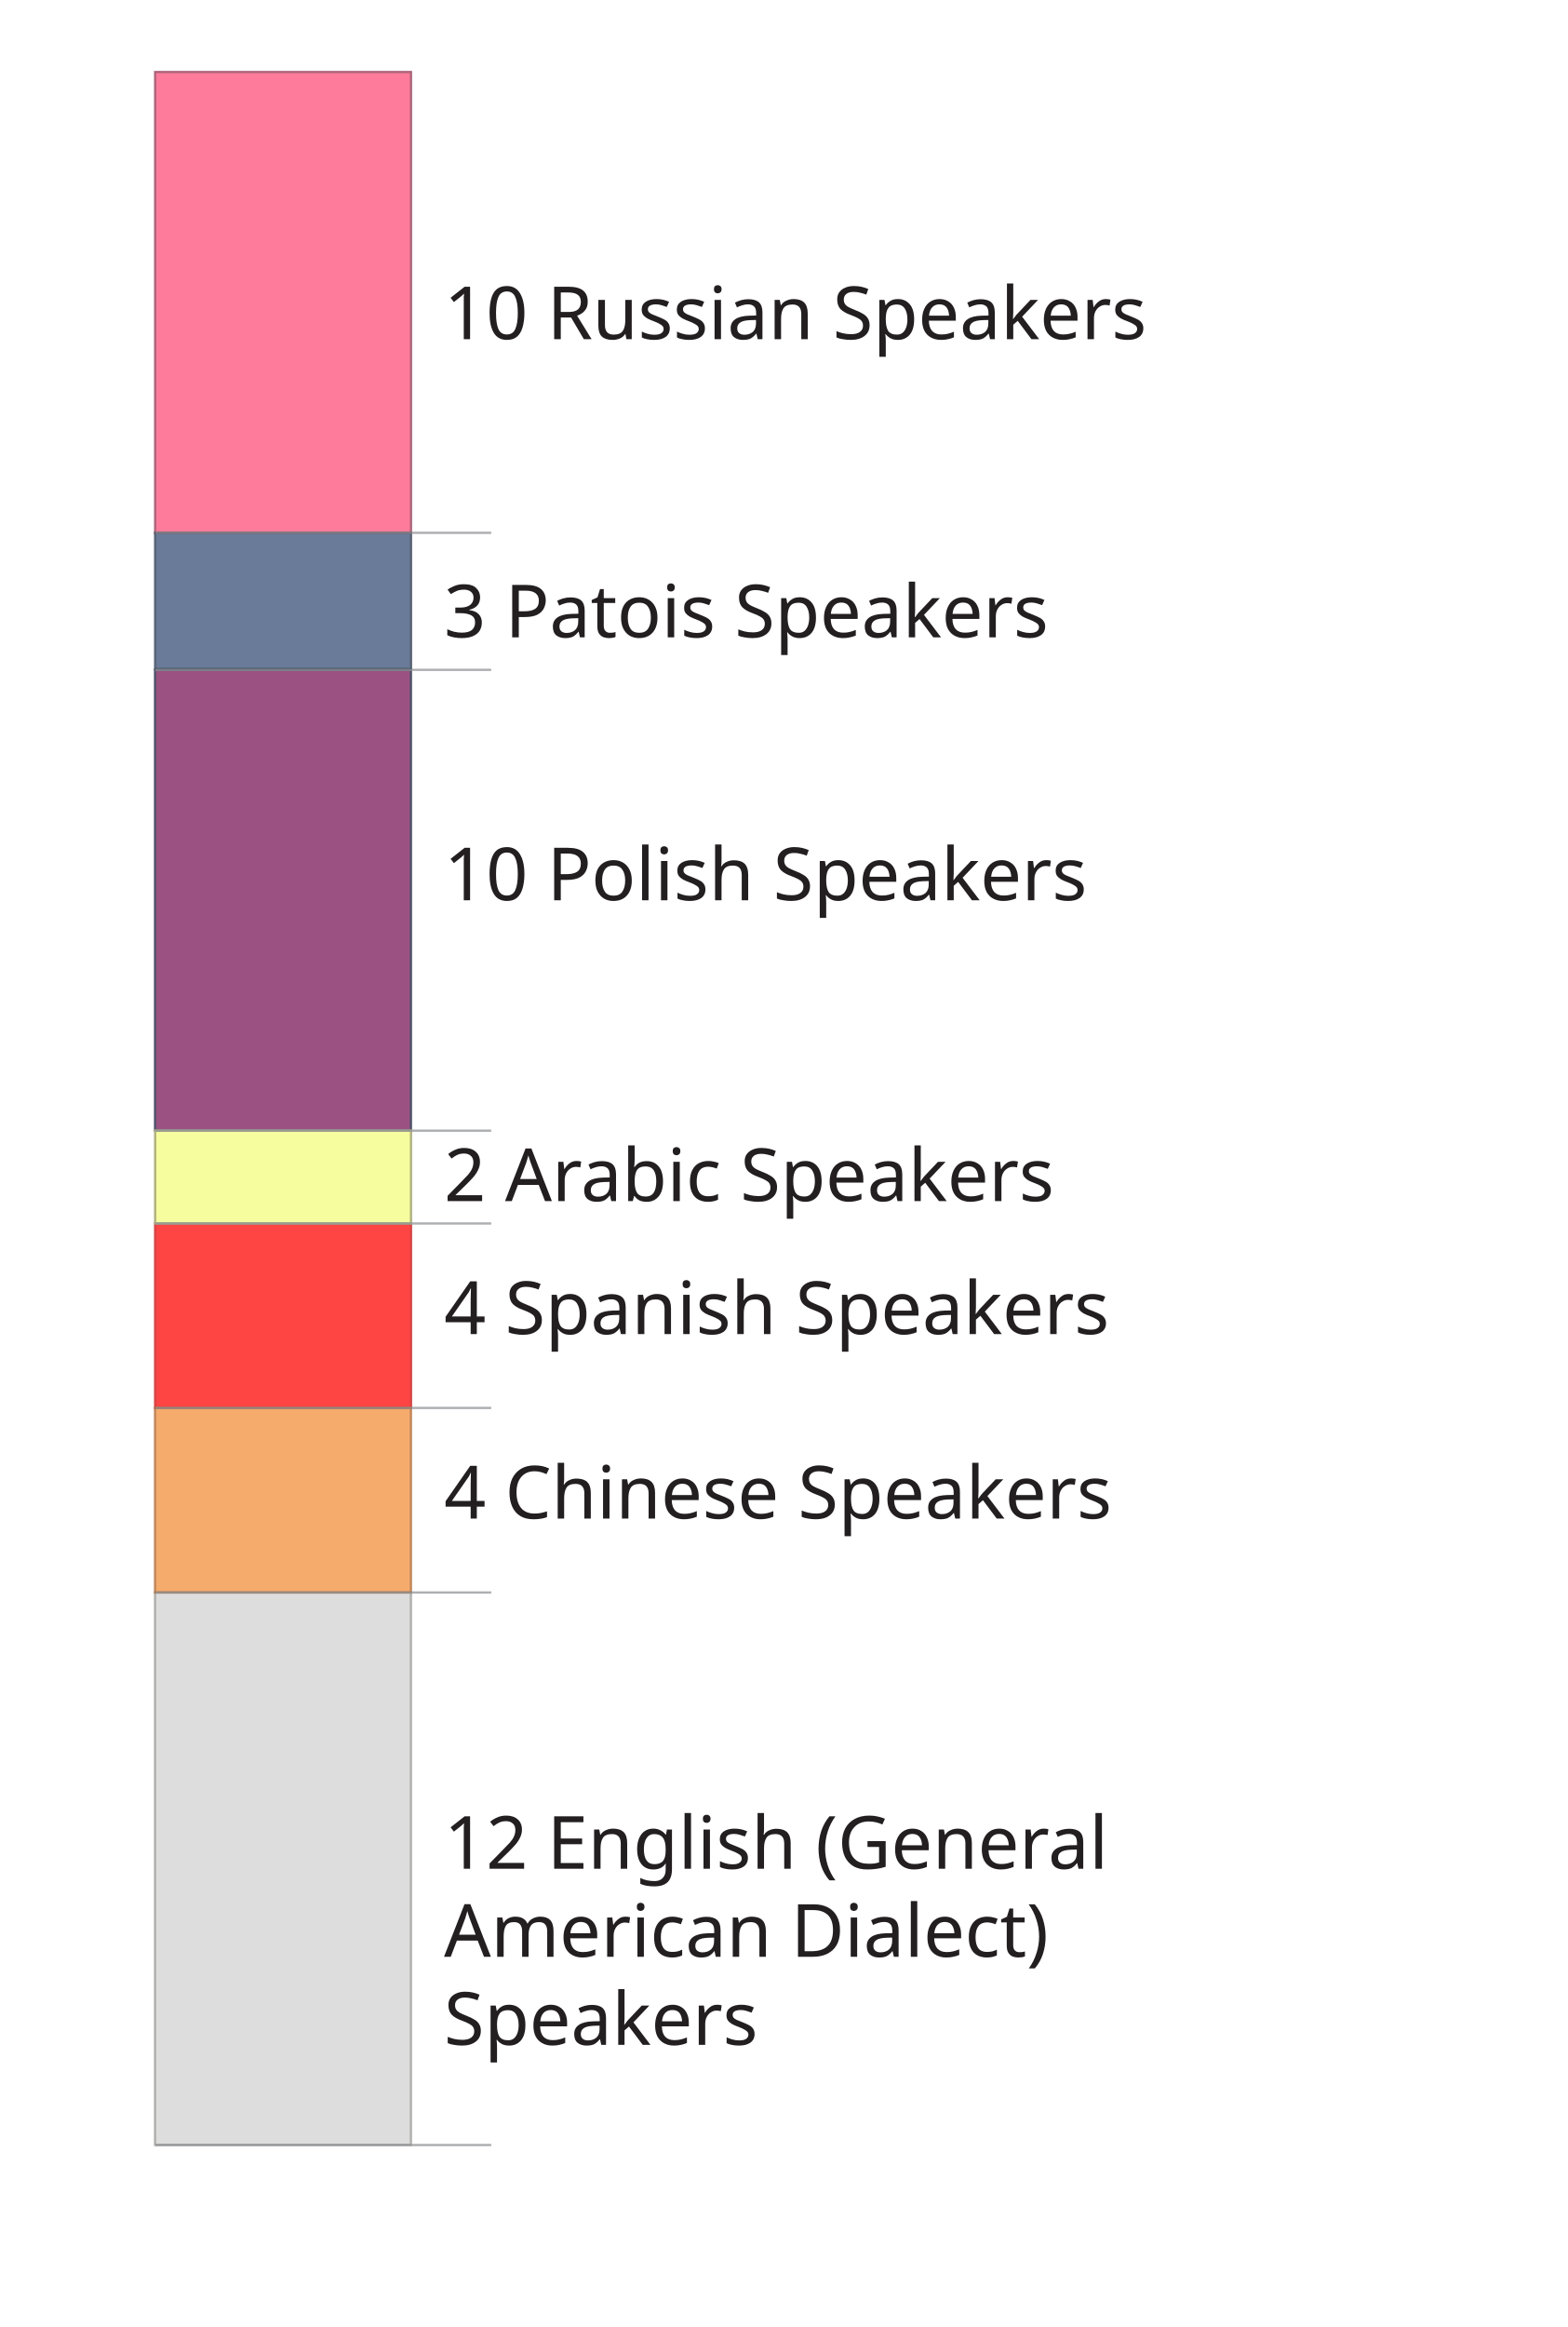
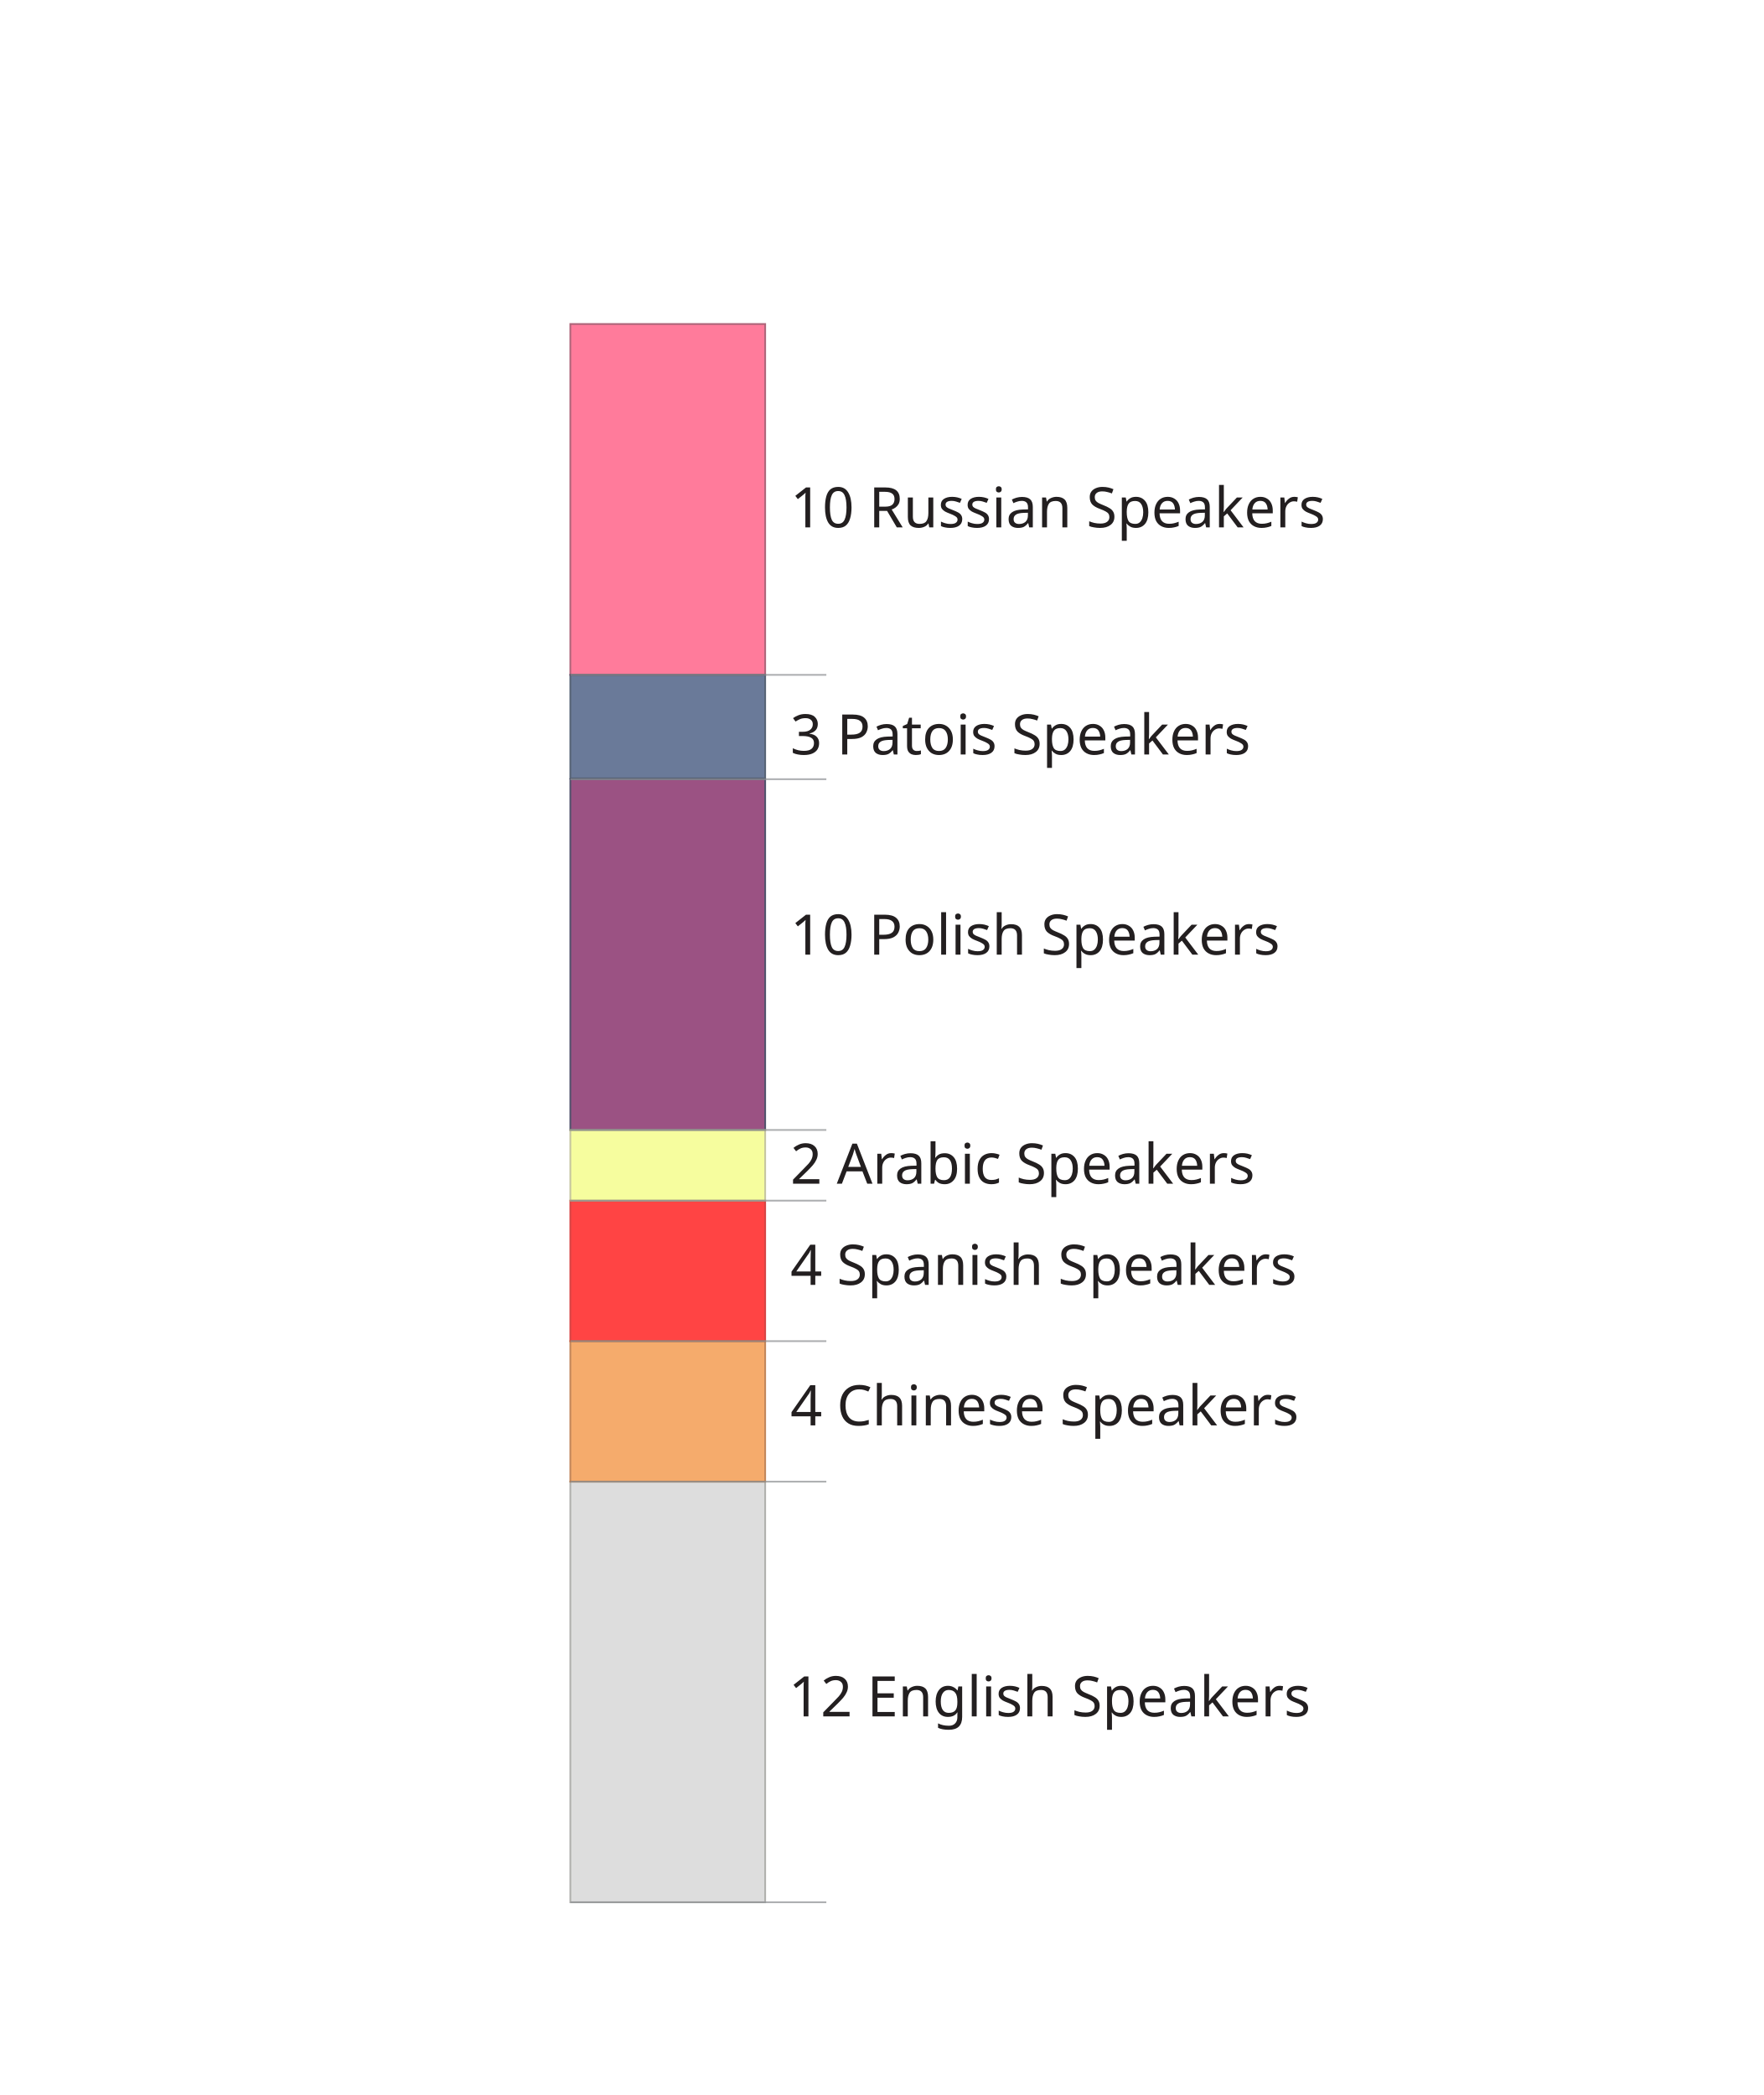
- <svg xmlns="http://www.w3.org/2000/svg" viewBox="0 0 170.99 253.7">
+ <svg xmlns="http://www.w3.org/2000/svg" viewBox="0 0 252.5 300">
  <g id="underlay">
-     <rect x="-595.09" y="-222.8" width="792" height="504" style="fill:none" />
+     <rect x="-576" y="-204" width="792" height="504" style="fill:none" />
  </g>
  <g id="barchart">
    <g id="rectangles">
-       <rect class="polish" data-name="polish" x="5.75" y="84.2" width="50.24" height="27.9" transform="translate(-67.29 129.02) rotate(-90)" style="fill:#7a1859;stroke:#17183b;stroke-miterlimit:10;stroke-width:0.25px;opacity:0.75" />
-       <rect class="russian" data-name="russian" x="5.75" y="19.03" width="50.24" height="27.9" transform="translate(-2.11 63.84) rotate(-90)" style="fill:#ff4f79;stroke:#93324e;stroke-miterlimit:10;stroke-width:0.25px;opacity:0.75" />
-       <rect class="patois" data-name="patois" x="23.45" y="51.56" width="14.82" height="27.9" transform="translate(-34.64 96.37) rotate(-90)" style="fill:#384e77;stroke:#1f2f47;stroke-miterlimit:10;stroke-width:0.25px;opacity:0.75" />
-       <rect class="spanish" data-name="spanish" x="20.81" y="129.5" width="20.12" height="27.9" transform="translate(-112.58 174.31) rotate(-90)" style="fill:#ff0606;stroke:#c90505;stroke-miterlimit:10;stroke-width:0.25px;opacity:0.75" />
-       <rect class="english" data-name="english" x="0.75" y="189.79" width="60.24" height="27.9" transform="translate(-172.88 234.6) rotate(-90)" style="fill:#d1d1d1;stroke:#959692;stroke-miterlimit:10;stroke-width:0.25px;opacity:0.75" />
-       <rect class="chinese" x="20.81" y="149.61" width="20.12" height="27.9" transform="translate(-132.7 194.43) rotate(-90)" style="fill:#f28f3b;stroke:#ad5e23;stroke-miterlimit:10;stroke-width:0.25px;opacity:0.75" />
-       <rect class="arabic" data-name="arabic" x="25.81" y="114.38" width="10.12" height="27.9" transform="translate(-97.46 159.19) rotate(-90)" style="fill:#f3fc7e;fill-opacity:0.75;stroke:#b1b280;stroke-miterlimit:10;stroke-width:0.25px" />
+       <rect id="polish" data-name="polish" x="70.5" y="122.75" width="50.24" height="27.9" transform="translate(-41.08 232.32) rotate(-90)" style="fill:#7a1859;stroke:#17183b;stroke-miterlimit:10;stroke-width:0.25px;opacity:0.75" />
+       <rect id="russian" data-name="russian" x="70.5" y="57.57" width="50.24" height="27.9" transform="translate(24.1 167.14) rotate(-90)" style="fill:#ff4f79;stroke:#93324e;stroke-miterlimit:10;stroke-width:0.25px;opacity:0.75" />
+       <rect id="patois" data-name="patois" x="88.21" y="90.1" width="14.82" height="27.9" transform="translate(-8.43 199.67) rotate(-90)" style="fill:#384e77;stroke:#1f2f47;stroke-miterlimit:10;stroke-width:0.25px;opacity:0.75" />
+       <rect id="spanish" data-name="spanish" x="85.56" y="168.04" width="20.12" height="27.9" transform="translate(-86.37 277.61) rotate(-90)" style="fill:#ff0606;stroke:#c90505;stroke-miterlimit:10;stroke-width:0.25px;opacity:0.75" />
+       <rect id="english" data-name="english" x="65.5" y="228.33" width="60.24" height="27.9" transform="translate(-146.66 337.9) rotate(-90)" style="fill:#d1d1d1;stroke:#959692;stroke-miterlimit:10;stroke-width:0.25px;opacity:0.75" />
+       <rect id="chinese" x="85.56" y="188.16" width="20.12" height="27.9" transform="translate(-106.49 297.73) rotate(-90)" style="fill:#f28f3b;stroke:#ad5e23;stroke-miterlimit:10;stroke-width:0.25px;opacity:0.75" />
+       <rect id="arabic" data-name="arabic" x="90.56" y="152.92" width="10.12" height="27.9" transform="translate(-71.25 262.49) rotate(-90)" style="fill:#f3fc7e;stroke:#b1b280;stroke-miterlimit:10;stroke-width:0.25px;opacity:0.75" />
    </g>
    <g id="txt">
-       <text class="russian" transform="translate(48.42 36.98)" style="font-size:8px;fill:#231f20;font-family:LetterGothicStd, Letter Gothic Std">10 Russian Speakers</text>
-       <text class="patois" transform="translate(48.42 69.49)" style="font-size:8px;fill:#231f20;font-family:LetterGothicStd, Letter Gothic Std">3 Patois Speakers</text>
-       <text class="polish" transform="translate(48.42 98.15)" style="font-size:8px;fill:#231f20;font-family:LetterGothicStd, Letter Gothic Std">10 Polish Speakers</text>
-       <text class="arabic" transform="translate(48.42 130.95)" style="font-size:8px;fill:#231f20;font-family:LetterGothicStd, Letter Gothic Std">2 Arabic Speakers</text>
-       <text class="spanish" transform="translate(48.42 145.45)" style="font-size:8px;fill:#231f20;font-family:LetterGothicStd, Letter Gothic Std">4 Spanish Speakers</text>
-       <text class="chinese" transform="translate(48.42 165.56)" style="font-size:8px;fill:#231f20;font-family:LetterGothicStd, Letter Gothic Std">4 Chinese Speakers</text>
-       <text class="english" transform="translate(48.42 203.74)" style="font-size:8px;fill:#231f20;font-family:LetterGothicStd, Letter Gothic Std">12 English (General <tspan x="0" y="9.6">American Dialect) </tspan>
-         <tspan x="0" y="19.2">Speakers</tspan>
-       </text>
+       <text id="russian" transform="translate(113.17 75.52)" style="font-size:8px;fill:#231f20;font-family:LetterGothicStd, Letter Gothic Std">10 Russian Speakers</text>
+       <text id="patois" transform="translate(113.17 108.04)" style="font-size:8px;fill:#231f20;font-family:LetterGothicStd, Letter Gothic Std">3 Patois Speakers</text>
+       <text id="polish" transform="translate(113.17 136.7)" style="font-size:8px;fill:#231f20;font-family:LetterGothicStd, Letter Gothic Std">10 Polish Speakers</text>
+       <text id="arabic" transform="translate(113.17 169.5)" style="font-size:8px;fill:#231f20;font-family:LetterGothicStd, Letter Gothic Std">2 Arabic Speakers</text>
+       <text id="spanish" transform="translate(113.17 183.99)" style="font-size:8px;fill:#231f20;font-family:LetterGothicStd, Letter Gothic Std">4 Spanish Speakers</text>
+       <text id="chinese" transform="translate(113.17 204.11)" style="font-size:8px;fill:#231f20;font-family:LetterGothicStd, Letter Gothic Std">4 Chinese Speakers</text>
+       <text id="english" transform="translate(112.92 245.78)" style="font-size:8px;fill:#231f20;font-family:LetterGothicStd, Letter Gothic Std">12 English Speakers</text>
    </g>
    <g id="lines">
-       <line x1="16.92" y1="58.09" x2="53.57" y2="58.09" style="fill:none;stroke:#929497;stroke-miterlimit:10;stroke-width:0.25px;opacity:0.75" />
-       <line x1="16.92" y1="73.03" x2="53.57" y2="73.03" style="fill:none;stroke:#929497;stroke-miterlimit:10;stroke-width:0.25px;opacity:0.75" />
-       <line x1="16.92" y1="123.27" x2="53.57" y2="123.27" style="fill:none;stroke:#929497;stroke-miterlimit:10;stroke-width:0.25px;opacity:0.75" />
-       <line x1="16.92" y1="133.39" x2="53.57" y2="133.39" style="fill:none;stroke:#929497;stroke-miterlimit:10;stroke-width:0.25px;opacity:0.75" />
-       <line x1="16.92" y1="173.62" x2="53.57" y2="173.62" style="fill:none;stroke:#929497;stroke-miterlimit:10;stroke-width:0.25px;opacity:0.75" />
-       <line x1="16.92" y1="233.86" x2="53.57" y2="233.86" style="fill:none;stroke:#929497;stroke-miterlimit:10;stroke-width:0.25px;opacity:0.75" />
-       <line x1="16.92" y1="153.5" x2="53.57" y2="153.5" style="fill:none;stroke:#929497;stroke-miterlimit:10;stroke-width:0.25px;opacity:0.75" />
+       <line x1="81.67" y1="96.64" x2="118.33" y2="96.64" style="fill:none;stroke:#929497;stroke-miterlimit:10;stroke-width:0.25px;opacity:0.75" />
+       <line x1="81.67" y1="111.58" x2="118.33" y2="111.58" style="fill:none;stroke:#929497;stroke-miterlimit:10;stroke-width:0.25px;opacity:0.75" />
+       <line x1="81.67" y1="161.81" x2="118.33" y2="161.81" style="fill:none;stroke:#929497;stroke-miterlimit:10;stroke-width:0.25px;opacity:0.75" />
+       <line x1="81.67" y1="171.93" x2="118.33" y2="171.93" style="fill:none;stroke:#929497;stroke-miterlimit:10;stroke-width:0.25px;opacity:0.75" />
+       <line x1="81.67" y1="212.17" x2="118.33" y2="212.17" style="fill:none;stroke:#929497;stroke-miterlimit:10;stroke-width:0.25px;opacity:0.75" />
+       <line x1="81.67" y1="272.4" x2="118.33" y2="272.4" style="fill:none;stroke:#929497;stroke-miterlimit:10;stroke-width:0.25px;opacity:0.75" />
+       <line x1="81.67" y1="192.05" x2="118.33" y2="192.05" style="fill:none;stroke:#929497;stroke-miterlimit:10;stroke-width:0.25px;opacity:0.75" />
    </g>
  </g>
</svg>
